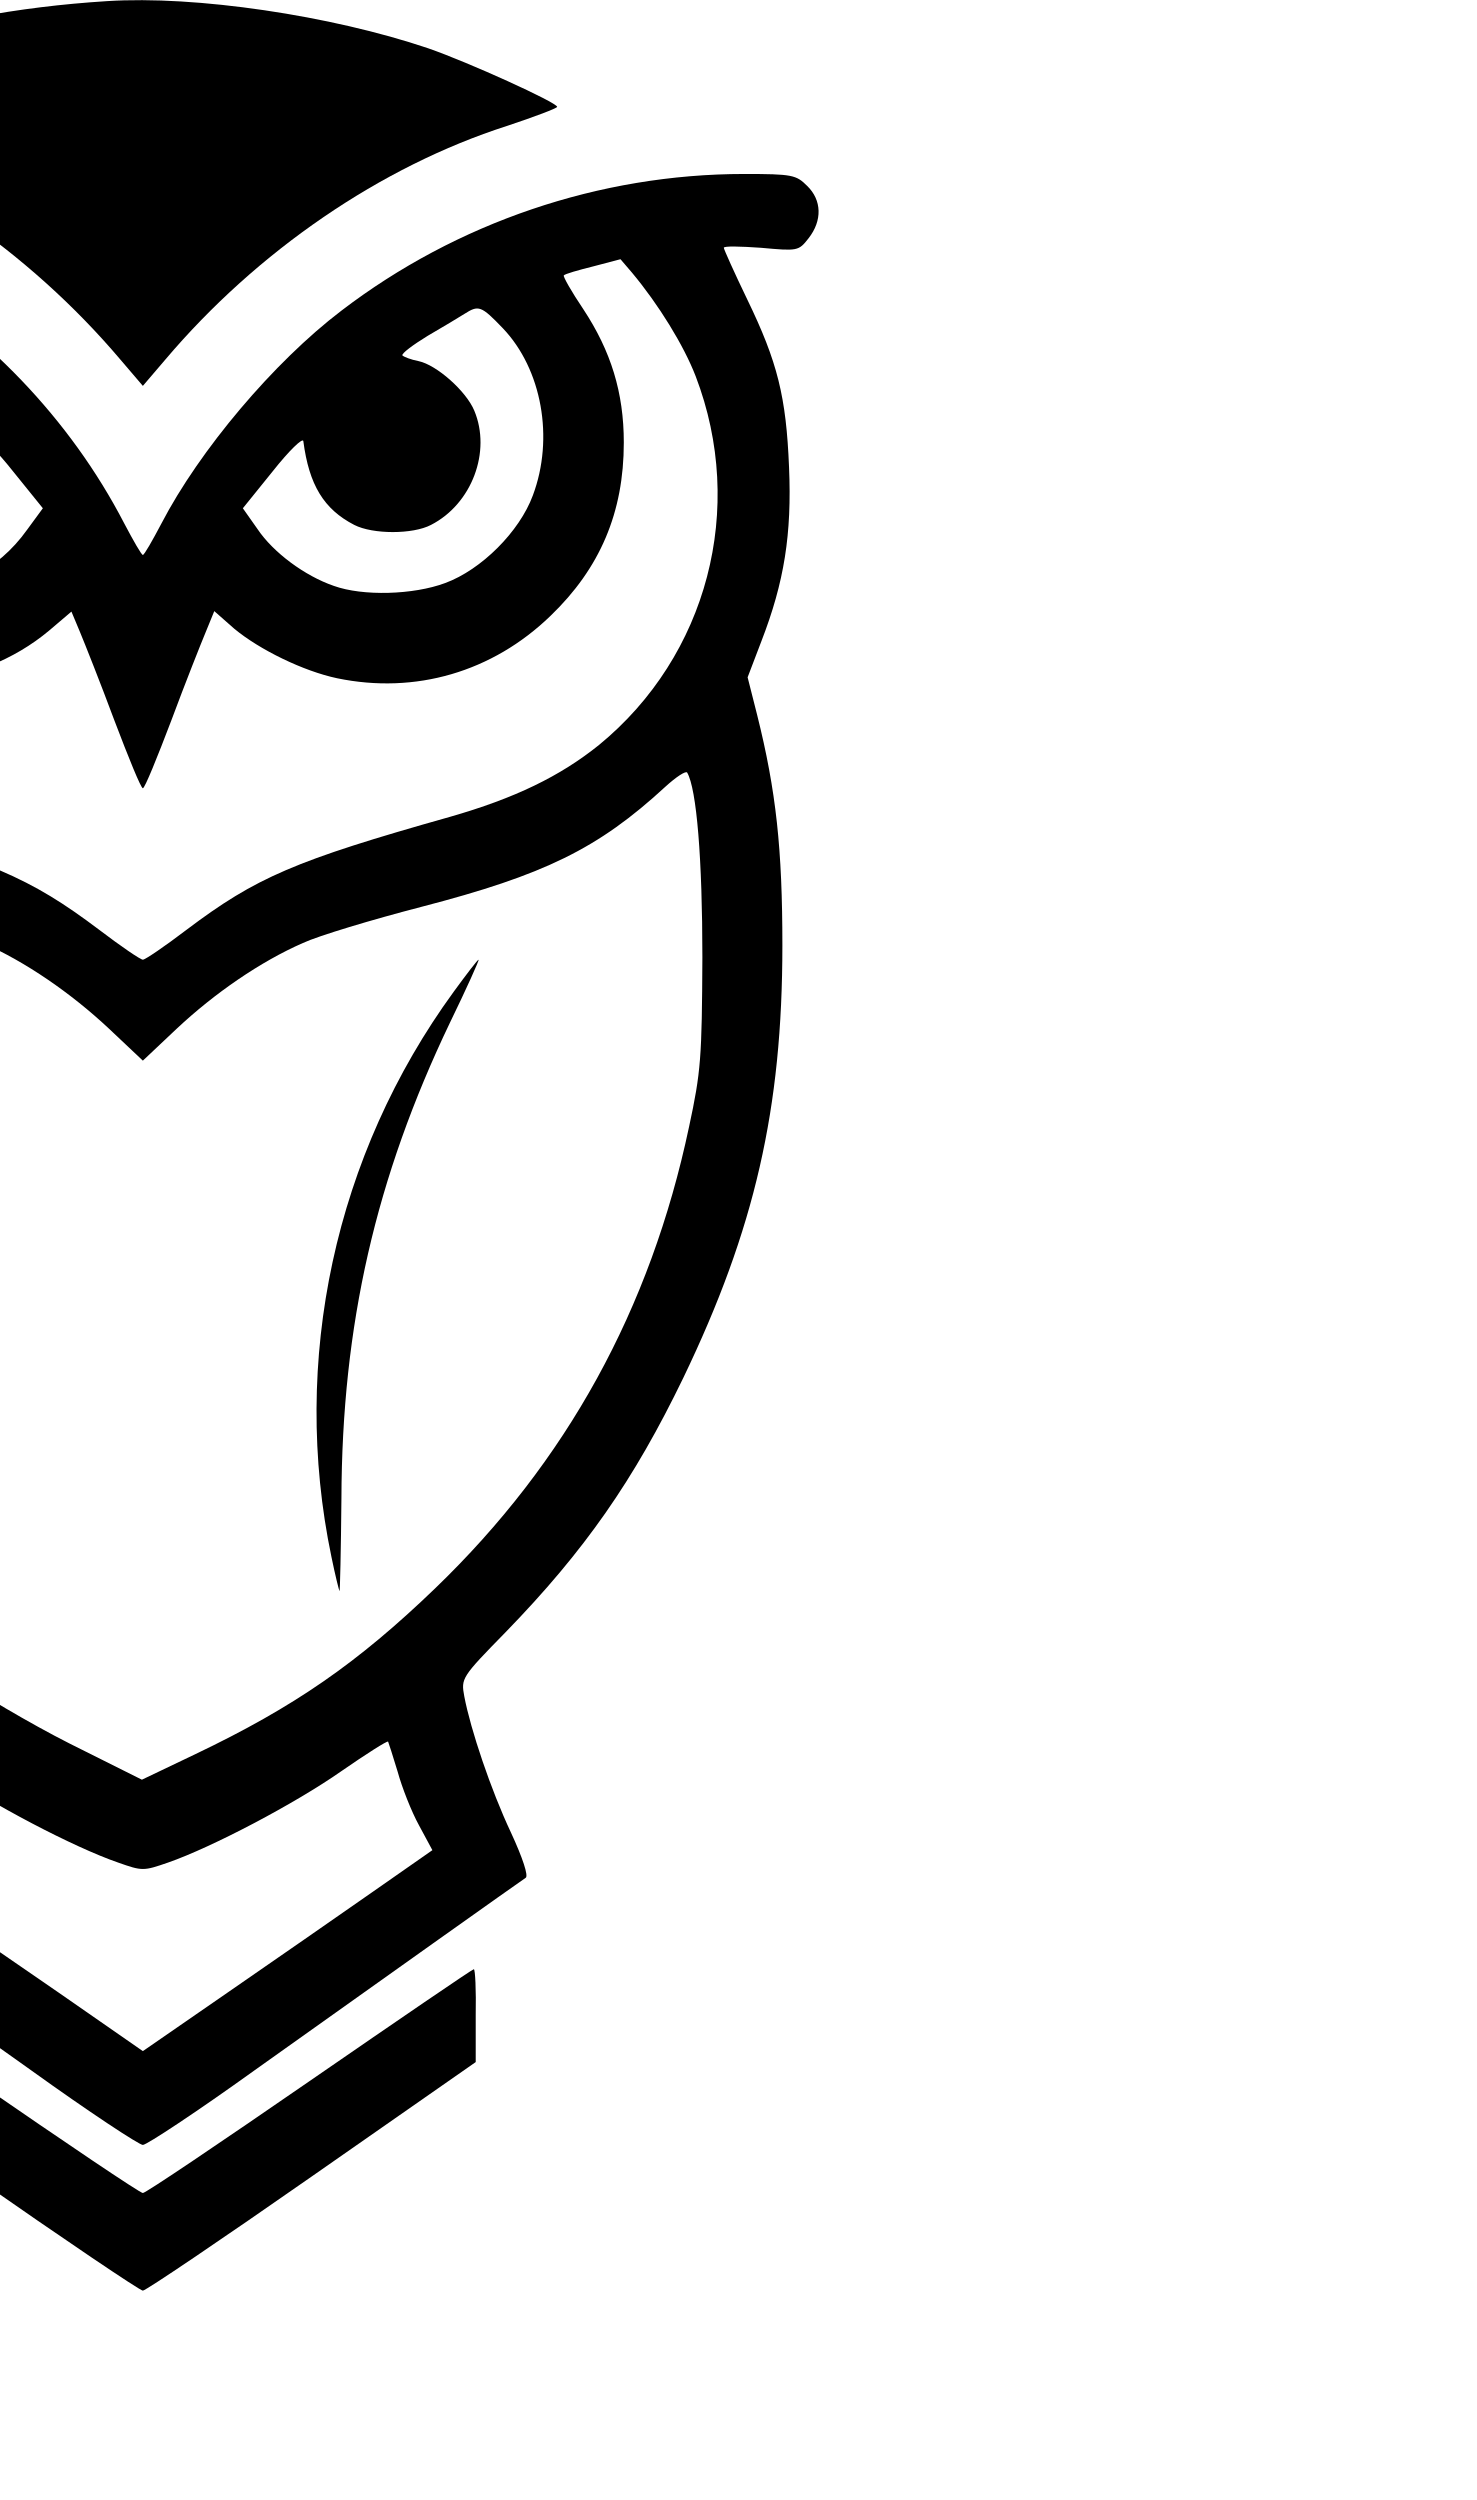
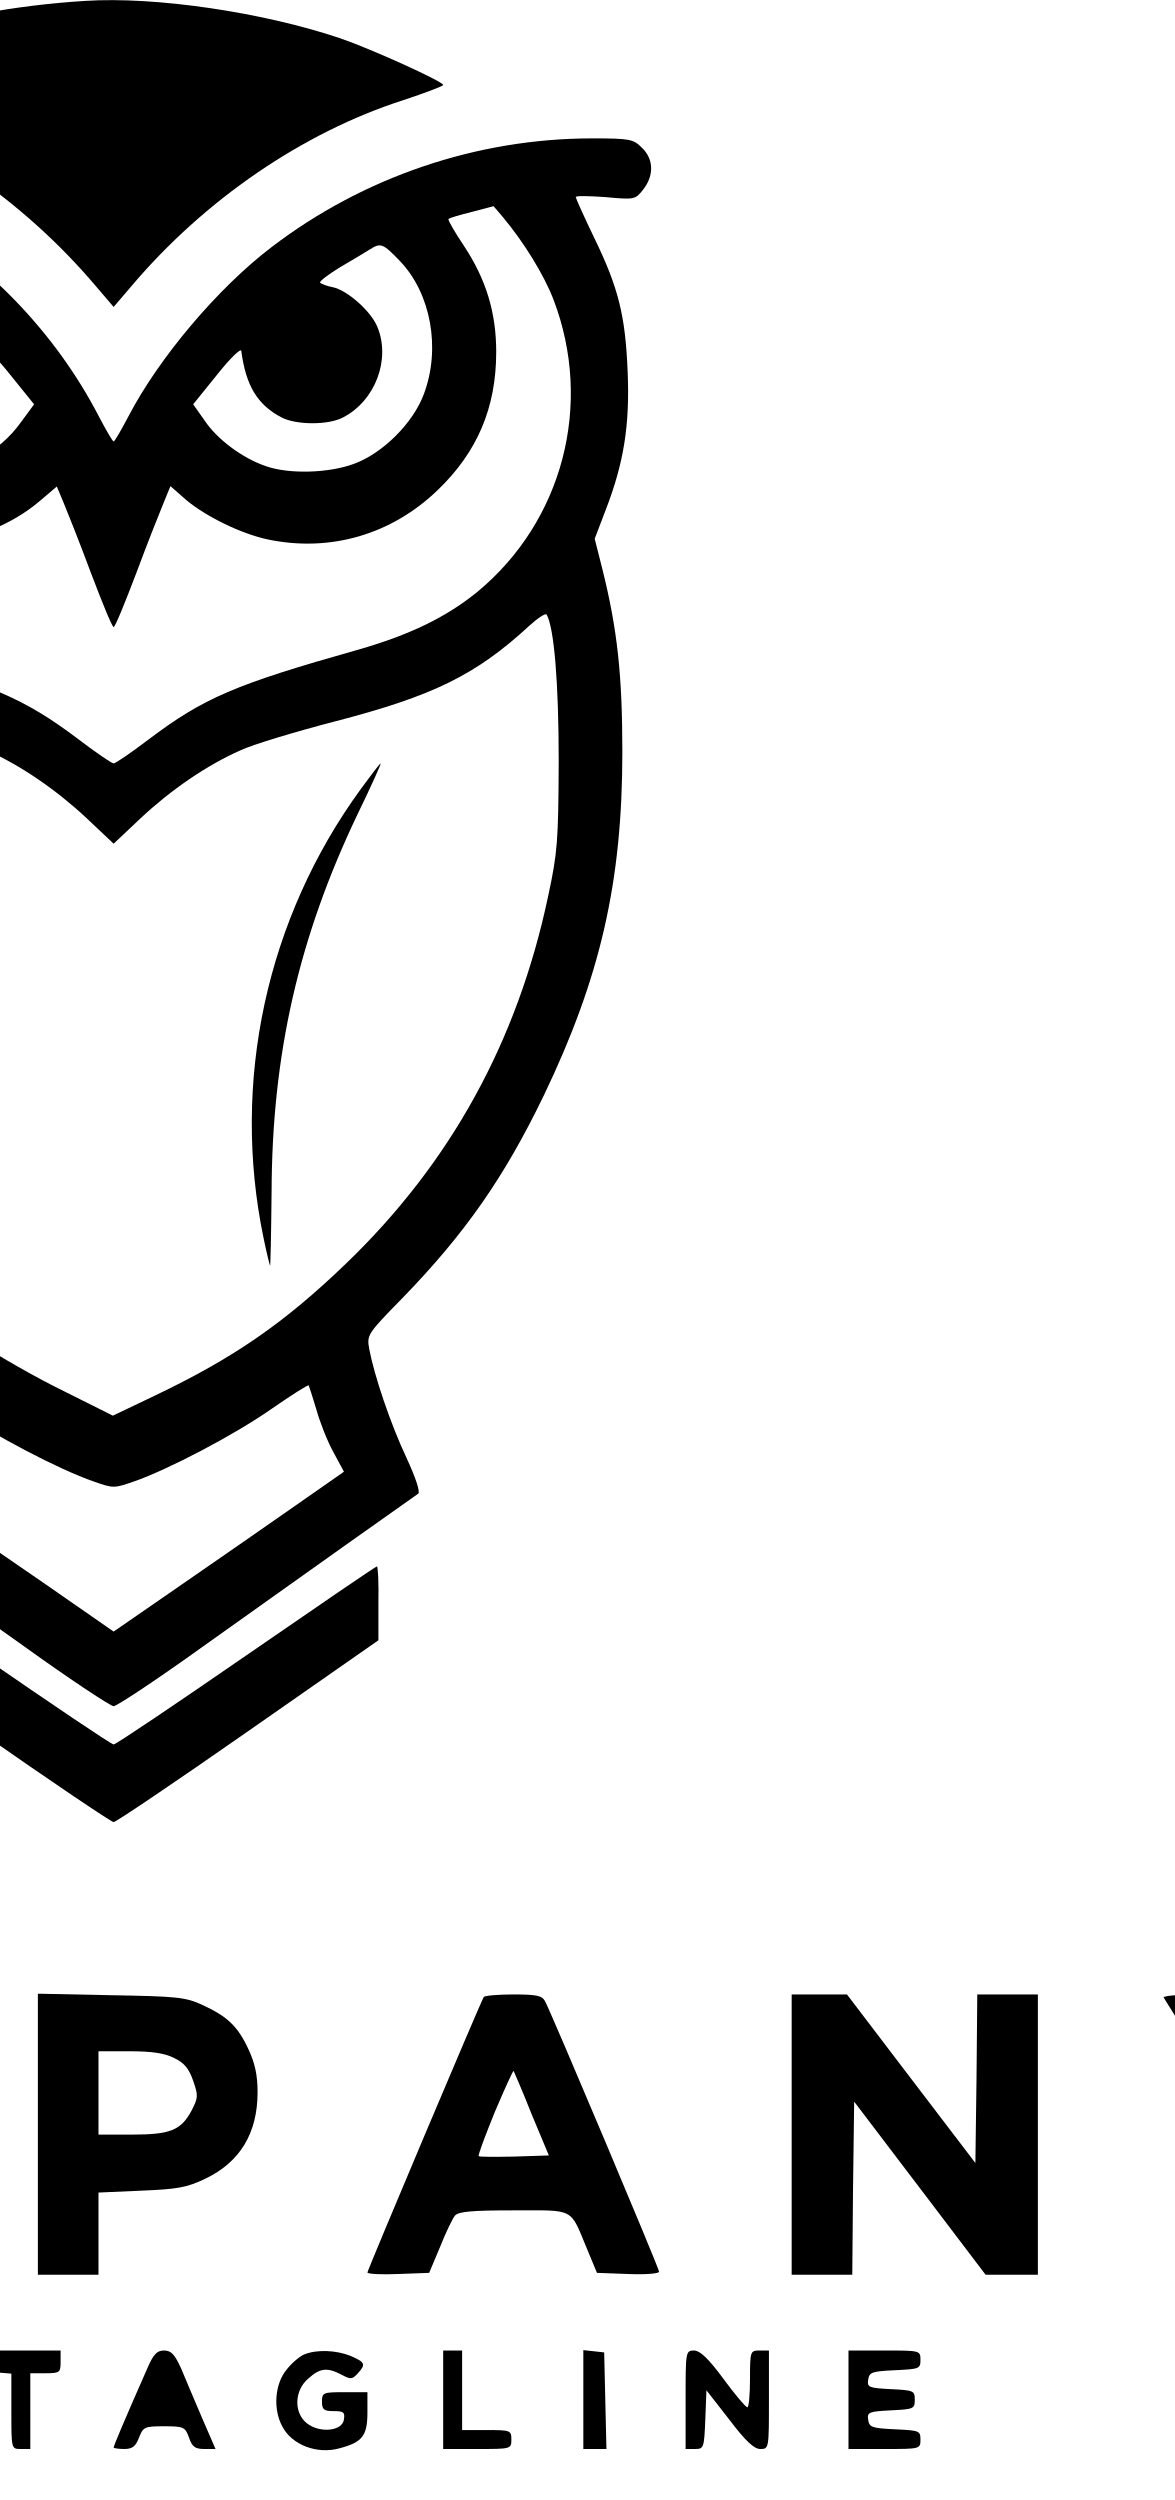
- <svg xmlns="http://www.w3.org/2000/svg" version="1.0" viewBox="280 0 310 525" preserveAspectRatio="xMidYMid meet">
+ <svg xmlns="http://www.w3.org/2000/svg" version="1.0" viewBox="280 0 310 660" preserveAspectRatio="xMidYMid meet">
  <g transform="translate(0,763.5353) scale(0.1,-0.1)" fill="currentColor" stroke="none">
    <path d="M3025 7633 c-190 -12 -365 -45 -524 -99 -84 -29 -271 -114 -271 -123 0 -3 48 -21 105 -40 265 -85 525 -263 718 -491 l47 -55 47 55 c193 228 453 406 718 491 57 19 105 37 105 40 0 9 -187 94 -271 123 -204 69 -489 111 -674 99z" />
    <path d="M1705 7245 c-31 -30 -32 -73 -3 -110 21 -27 23 -27 100 -20 43 3 78 4 78 0 0 -3 -22 -52 -49 -108 -64 -132 -82 -205 -88 -353 -6 -140 10 -241 58 -365 l29 -76 -20 -79 c-40 -160 -53 -282 -53 -484 0 -343 58 -596 208 -908 104 -215 207 -363 373 -534 93 -95 94 -97 87 -135 -13 -69 -56 -197 -98 -286 -25 -54 -37 -91 -31 -95 15 -10 312 -221 569 -404 121 -87 227 -157 235 -157 8 0 114 70 235 157 257 183 554 394 569 404 6 4 -6 41 -31 95 -42 89 -85 217 -98 286 -7 38 -6 40 87 135 166 171 269 319 373 534 150 312 208 565 208 908 0 202 -13 324 -53 484 l-20 79 29 76 c48 124 64 225 58 365 -6 148 -24 221 -88 353 -27 56 -49 105 -49 108 0 4 35 3 78 0 77 -7 79 -7 100 20 29 37 28 80 -3 110 -23 23 -31 25 -132 25 -304 0 -604 -102 -846 -287 -142 -108 -298 -293 -378 -447 -19 -36 -36 -66 -39 -66 -3 0 -20 30 -39 66 -229 442 -715 734 -1224 734 -101 0 -109 -2 -132 -25z m478 -176 c20 -5 37 -11 37 -13 0 -2 -20 -33 -45 -70 -103 -154 -115 -349 -30 -516 37 -73 132 -171 204 -209 179 -95 406 -74 554 50 l47 40 18 -43 c10 -24 43 -107 72 -185 30 -79 56 -143 60 -143 4 0 30 64 60 143 29 78 62 161 72 185 l18 44 42 -37 c53 -44 145 -89 216 -104 164 -34 326 13 448 131 104 100 154 217 154 364 0 105 -27 192 -85 280 -25 37 -43 69 -41 71 2 3 30 11 62 19 l57 15 24 -28 c56 -67 109 -153 134 -218 106 -277 25 -587 -203 -774 -82 -66 -177 -112 -313 -151 -326 -92 -407 -127 -553 -237 -46 -35 -87 -63 -92 -63 -5 0 -46 28 -92 63 -146 110 -227 144 -553 237 -198 56 -325 136 -421 264 -201 266 -189 601 30 869 33 40 30 39 119 16z m276 -114 c112 -62 114 -66 59 -79 -37 -9 -98 -63 -114 -103 -36 -86 5 -196 91 -240 38 -20 122 -20 161 0 64 33 95 84 107 176 1 8 30 -20 64 -63 l63 -78 -33 -45 c-62 -87 -155 -133 -268 -133 -97 0 -167 29 -234 95 -93 93 -122 233 -74 361 18 48 92 144 111 144 3 0 34 -16 67 -35z m1397 -9 c82 -86 108 -231 63 -351 -28 -76 -108 -156 -184 -184 -67 -25 -173 -28 -234 -6 -61 21 -127 70 -160 119 l-31 44 63 78 c34 43 63 71 64 63 12 -92 43 -143 107 -176 39 -20 123 -20 161 0 86 44 127 154 91 240 -17 41 -79 96 -117 104 -16 3 -31 9 -34 12 -2 4 22 22 53 41 31 18 66 39 77 46 30 19 35 18 81 -30z m-1756 -1043 c94 -71 209 -119 415 -172 105 -27 217 -61 249 -76 89 -39 185 -105 265 -180 l71 -67 71 67 c80 75 176 141 265 180 32 15 145 49 249 76 258 67 371 122 512 252 23 21 43 34 46 30 20 -34 32 -182 32 -388 -1 -211 -3 -240 -28 -356 -81 -383 -257 -703 -533 -969 -163 -157 -296 -249 -503 -348 l-113 -54 -152 76 c-83 42 -193 107 -245 144 -114 81 -289 246 -377 356 -178 221 -309 501 -371 795 -25 116 -27 145 -28 356 0 206 12 354 32 388 3 4 23 -9 46 -30 23 -21 67 -57 97 -80z m584 -1988 c96 -67 271 -159 364 -191 51 -18 53 -18 105 0 92 32 267 124 364 192 52 36 96 64 98 62 1 -2 10 -30 20 -63 9 -33 29 -84 45 -113 l28 -52 -126 -88 c-70 -49 -207 -144 -304 -211 l-178 -123 -177 123 c-98 67 -235 162 -305 211 l-126 88 28 52 c16 29 37 81 46 115 9 35 19 63 20 63 2 0 46 -29 98 -65z" />
    <path d="M2455 5488 c156 -326 227 -635 228 -1000 1 -108 3 -196 4 -194 8 8 33 158 43 258 27 279 -44 605 -187 853 -43 74 -140 215 -148 215 -2 0 25 -60 60 -132z" />
    <path d="M3753 5553 c-250 -343 -343 -775 -257 -1187 8 -39 16 -71 17 -72 1 -2 3 86 4 194 1 365 72 674 228 1000 35 72 62 132 60 132 -2 0 -25 -30 -52 -67z" />
    <path d="M2401 3403 l0 -98 344 -240 c189 -132 349 -240 355 -240 6 0 166 108 355 240 l344 240 0 98 c1 53 -1 97 -4 97 -3 0 -158 -106 -345 -235 -187 -129 -344 -235 -350 -235 -6 0 -163 106 -350 235 -187 129 -342 235 -345 235 -3 0 -5 -44 -4 -97z" />
    <path d="M0 2306 l0 -74 43 -10 c24 -6 63 -26 87 -43 l44 -32 52 59 c38 42 50 62 42 71 -36 44 -177 103 -245 103 -22 0 -23 -4 -23 -74z" />
    <path d="M897 2370 c-107 -27 -204 -106 -253 -206 -27 -54 -29 -68 -29 -169 0 -96 3 -116 24 -158 37 -75 104 -142 179 -179 63 -31 72 -33 177 -33 104 0 114 2 176 32 80 39 150 111 187 191 23 49 27 70 27 152 0 88 -3 101 -33 162 -41 84 -120 158 -200 189 -64 24 -193 34 -255 19z m164 -151 c93 -28 153 -114 154 -219 0 -83 -31 -149 -93 -194 -40 -28 -50 -31 -121 -31 -68 0 -83 3 -119 28 -23 15 -54 46 -69 69 -25 37 -28 50 -28 127 0 76 3 91 27 127 57 87 150 122 249 93z" />
    <path d="M1760 2000 l0 -370 80 0 80 0 2 233 3 232 98 -147 c54 -82 101 -148 105 -148 4 0 49 65 100 145 52 80 97 145 100 145 4 0 7 -102 7 -227 l0 -228 83 -3 82 -3 -2 368 -3 368 -86 3 -87 3 -85 -138 c-47 -76 -92 -146 -99 -156 -12 -15 -23 0 -108 138 l-95 155 -87 0 -88 0 0 -370z" />
    <path d="M2900 2001 l0 -371 80 0 80 0 0 109 0 108 113 5 c96 4 120 8 170 32 91 44 137 120 137 228 0 45 -7 77 -24 113 -28 61 -56 87 -121 117 -45 21 -68 23 -242 26 l-193 4 0 -371z m360 201 c26 -12 39 -28 50 -60 14 -40 13 -45 -5 -80 -28 -51 -56 -62 -157 -62 l-88 0 0 110 0 110 83 0 c58 0 92 -5 117 -18z" />
    <path d="M4077 2363 c-10 -17 -307 -721 -307 -727 0 -4 37 -6 82 -4 l81 3 29 69 c15 38 33 75 39 82 9 11 46 14 155 14 163 0 148 8 193 -100 l27 -65 82 -3 c45 -2 82 1 82 6 0 9 -283 680 -301 714 -8 15 -22 18 -84 18 -40 0 -76 -3 -78 -7z m126 -308 l46 -110 -91 -3 c-50 -1 -92 -1 -94 1 -3 2 17 54 42 116 26 61 48 110 50 109 1 -2 23 -52 47 -113z" />
    <path d="M4890 2000 l0 -370 80 0 80 0 2 228 3 229 174 -229 173 -228 69 0 69 0 0 370 0 370 -80 0 -80 0 -2 -222 -3 -223 -170 223 -169 222 -73 0 -73 0 0 -370z" />
    <path d="M5872 2362 c2 -4 65 -105 141 -224 l137 -216 0 -146 0 -146 80 0 80 0 0 143 0 142 140 220 c77 120 140 223 140 227 0 4 -40 8 -89 8 l-88 0 -87 -145 c-48 -80 -89 -145 -91 -145 -2 0 -43 65 -91 145 l-87 145 -94 0 c-52 0 -93 -4 -91 -8z" />
    <path d="M125 1814 c-27 -19 -67 -37 -87 -40 l-38 -7 0 -75 0 -75 52 6 c64 8 163 55 203 97 l29 30 -49 50 c-27 28 -52 50 -55 49 -3 0 -27 -16 -55 -35z" />
    <path d="M970 1425 c0 -2 23 -39 50 -81 43 -65 50 -84 50 -125 0 -46 2 -49 25 -49 23 0 25 4 25 48 0 40 8 58 50 122 27 41 50 78 50 83 0 4 -12 7 -27 7 -22 0 -34 -10 -56 -45 -16 -25 -32 -47 -37 -50 -5 -3 -22 17 -39 45 -26 42 -36 50 -61 50 -16 0 -30 -2 -30 -5z" />
    <path d="M1434 1411 c-40 -25 -68 -83 -61 -128 12 -73 60 -115 132 -115 71 0 120 42 131 114 18 107 -108 187 -202 129z m121 -56 c51 -50 18 -135 -51 -135 -39 0 -74 38 -74 82 0 36 40 78 75 78 14 0 37 -11 50 -25z" />
    <path d="M1830 1340 c0 -135 24 -170 115 -170 38 0 52 5 76 29 28 29 29 32 29 130 l0 101 -25 0 c-25 0 -25 -1 -25 -83 0 -96 -14 -127 -59 -127 -16 0 -33 6 -39 13 -6 7 -12 53 -14 103 -3 89 -3 89 -30 92 l-28 3 0 -91z" />
    <path d="M2260 1300 l0 -130 25 0 c23 0 25 4 25 40 0 36 3 40 25 40 18 0 32 -11 51 -40 22 -34 32 -40 61 -40 l34 0 -31 45 -31 46 25 30 c29 34 31 45 16 84 -13 35 -65 55 -140 55 l-60 0 0 -130z m134 67 c10 -7 17 -22 14 -33 -2 -15 -13 -20 -51 -22 -46 -3 -47 -2 -47 26 0 16 3 32 7 35 11 12 58 8 77 -6z" />
    <path d="M2752 1403 c3 -24 8 -28 41 -31 l37 -3 0 -100 c0 -99 0 -99 25 -99 l25 0 0 100 0 100 40 0 c38 0 40 2 40 30 l0 30 -106 0 -105 0 3 -27z" />
    <path d="M3189 1383 c-61 -138 -89 -205 -89 -209 0 -2 13 -4 28 -4 22 0 30 7 39 30 11 28 14 30 66 30 52 0 56 -2 66 -30 8 -24 16 -30 40 -30 l30 0 -36 83 c-19 45 -44 103 -55 130 -17 37 -26 47 -45 47 -19 0 -28 -10 -44 -47z" />
    <path d="M3604 1420 c-11 -4 -33 -22 -47 -40 -31 -37 -37 -103 -12 -150 25 -49 92 -75 152 -58 60 16 73 33 73 95 l0 53 -60 0 c-57 0 -60 -1 -60 -25 0 -21 5 -25 31 -25 26 0 30 -3 27 -22 -4 -31 -64 -37 -98 -10 -35 28 -33 87 4 118 31 28 50 30 88 10 24 -13 28 -12 42 3 23 25 20 30 -19 47 -38 15 -88 17 -121 4z" />
    <path d="M3970 1300 l0 -130 90 0 c89 0 90 0 90 25 0 24 -2 25 -65 25 l-65 0 0 105 0 105 -25 0 -25 0 0 -130z" />
    <path d="M4340 1301 l0 -131 30 0 31 0 -3 128 -3 127 -27 3 -28 3 0 -130z" />
    <path d="M4610 1300 l0 -130 25 0 c23 0 24 3 27 78 l3 77 60 -77 c43 -57 66 -78 82 -78 23 0 23 1 23 130 l0 130 -25 0 c-24 0 -25 -2 -25 -75 0 -41 -3 -75 -7 -75 -5 1 -33 34 -63 75 -39 53 -61 74 -77 75 -23 0 -23 -2 -23 -130z" />
    <path d="M5040 1300 l0 -130 95 0 c94 0 95 0 95 25 0 23 -3 24 -67 27 -61 3 -68 5 -71 25 -3 20 1 22 60 25 60 3 63 4 63 28 0 24 -3 25 -63 28 -59 3 -63 5 -60 25 3 20 10 22 71 25 64 3 67 4 67 27 0 25 -1 25 -95 25 l-95 0 0 -130z" />
  </g>
</svg>
